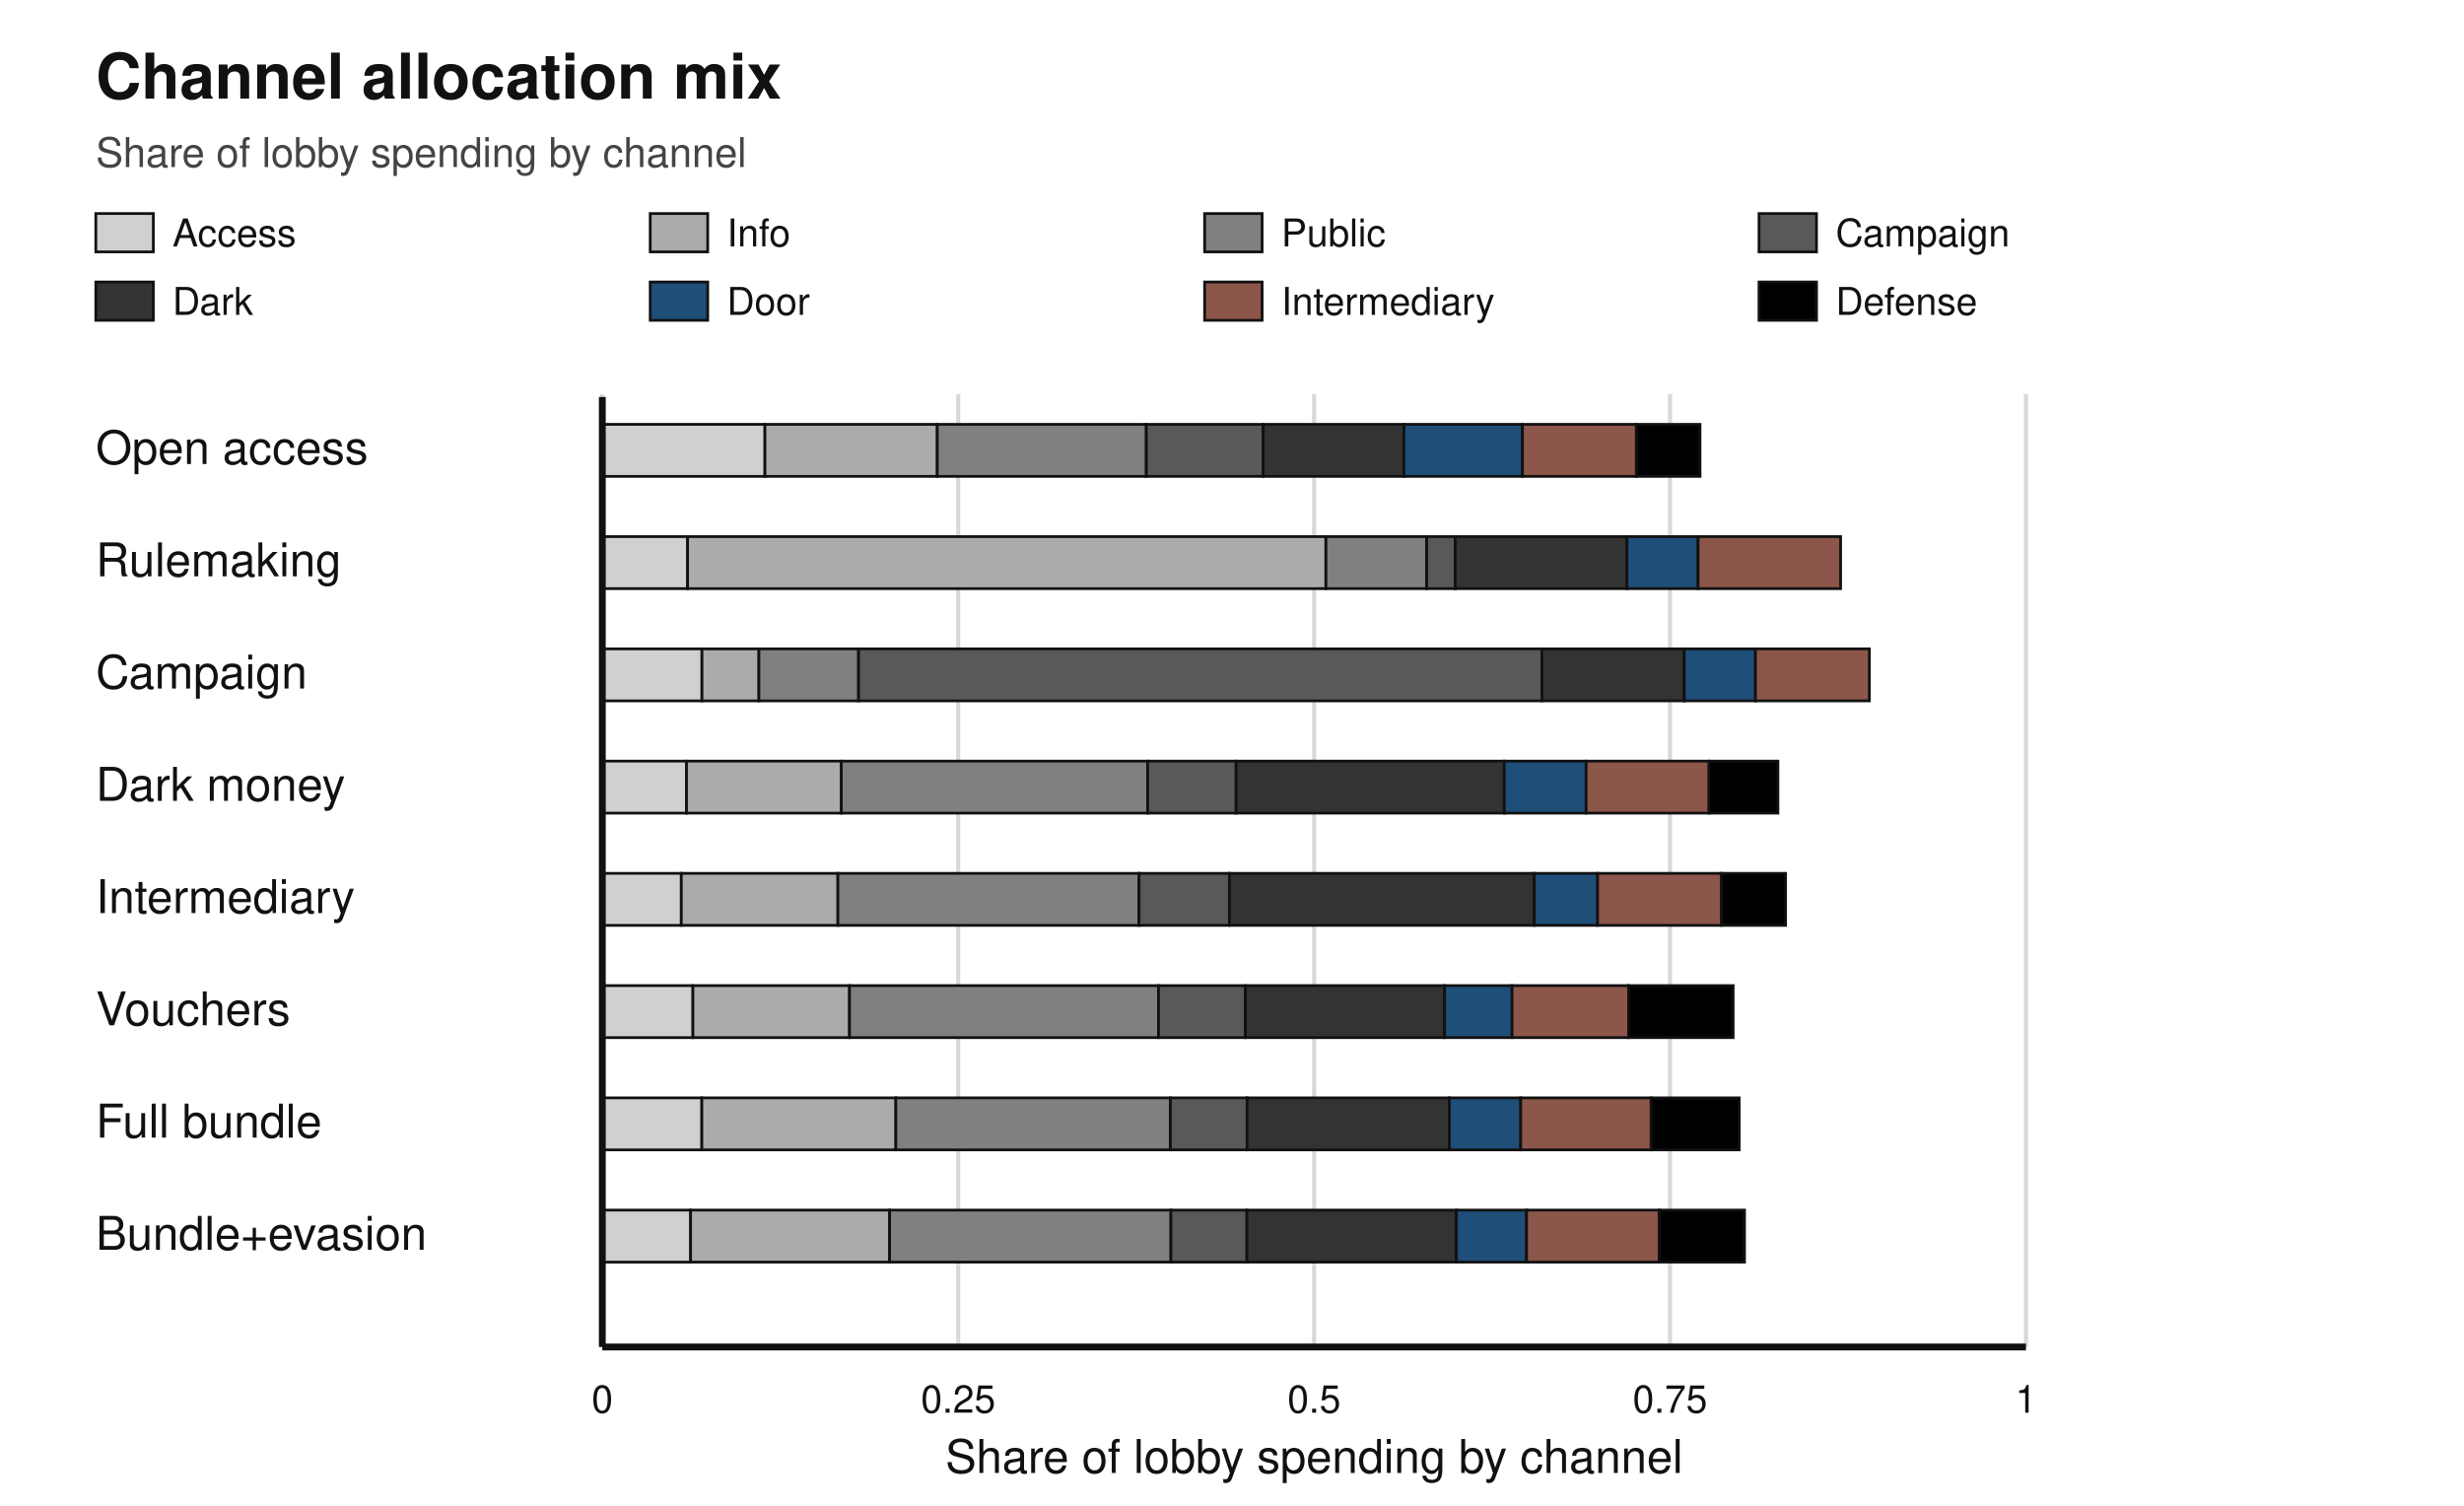
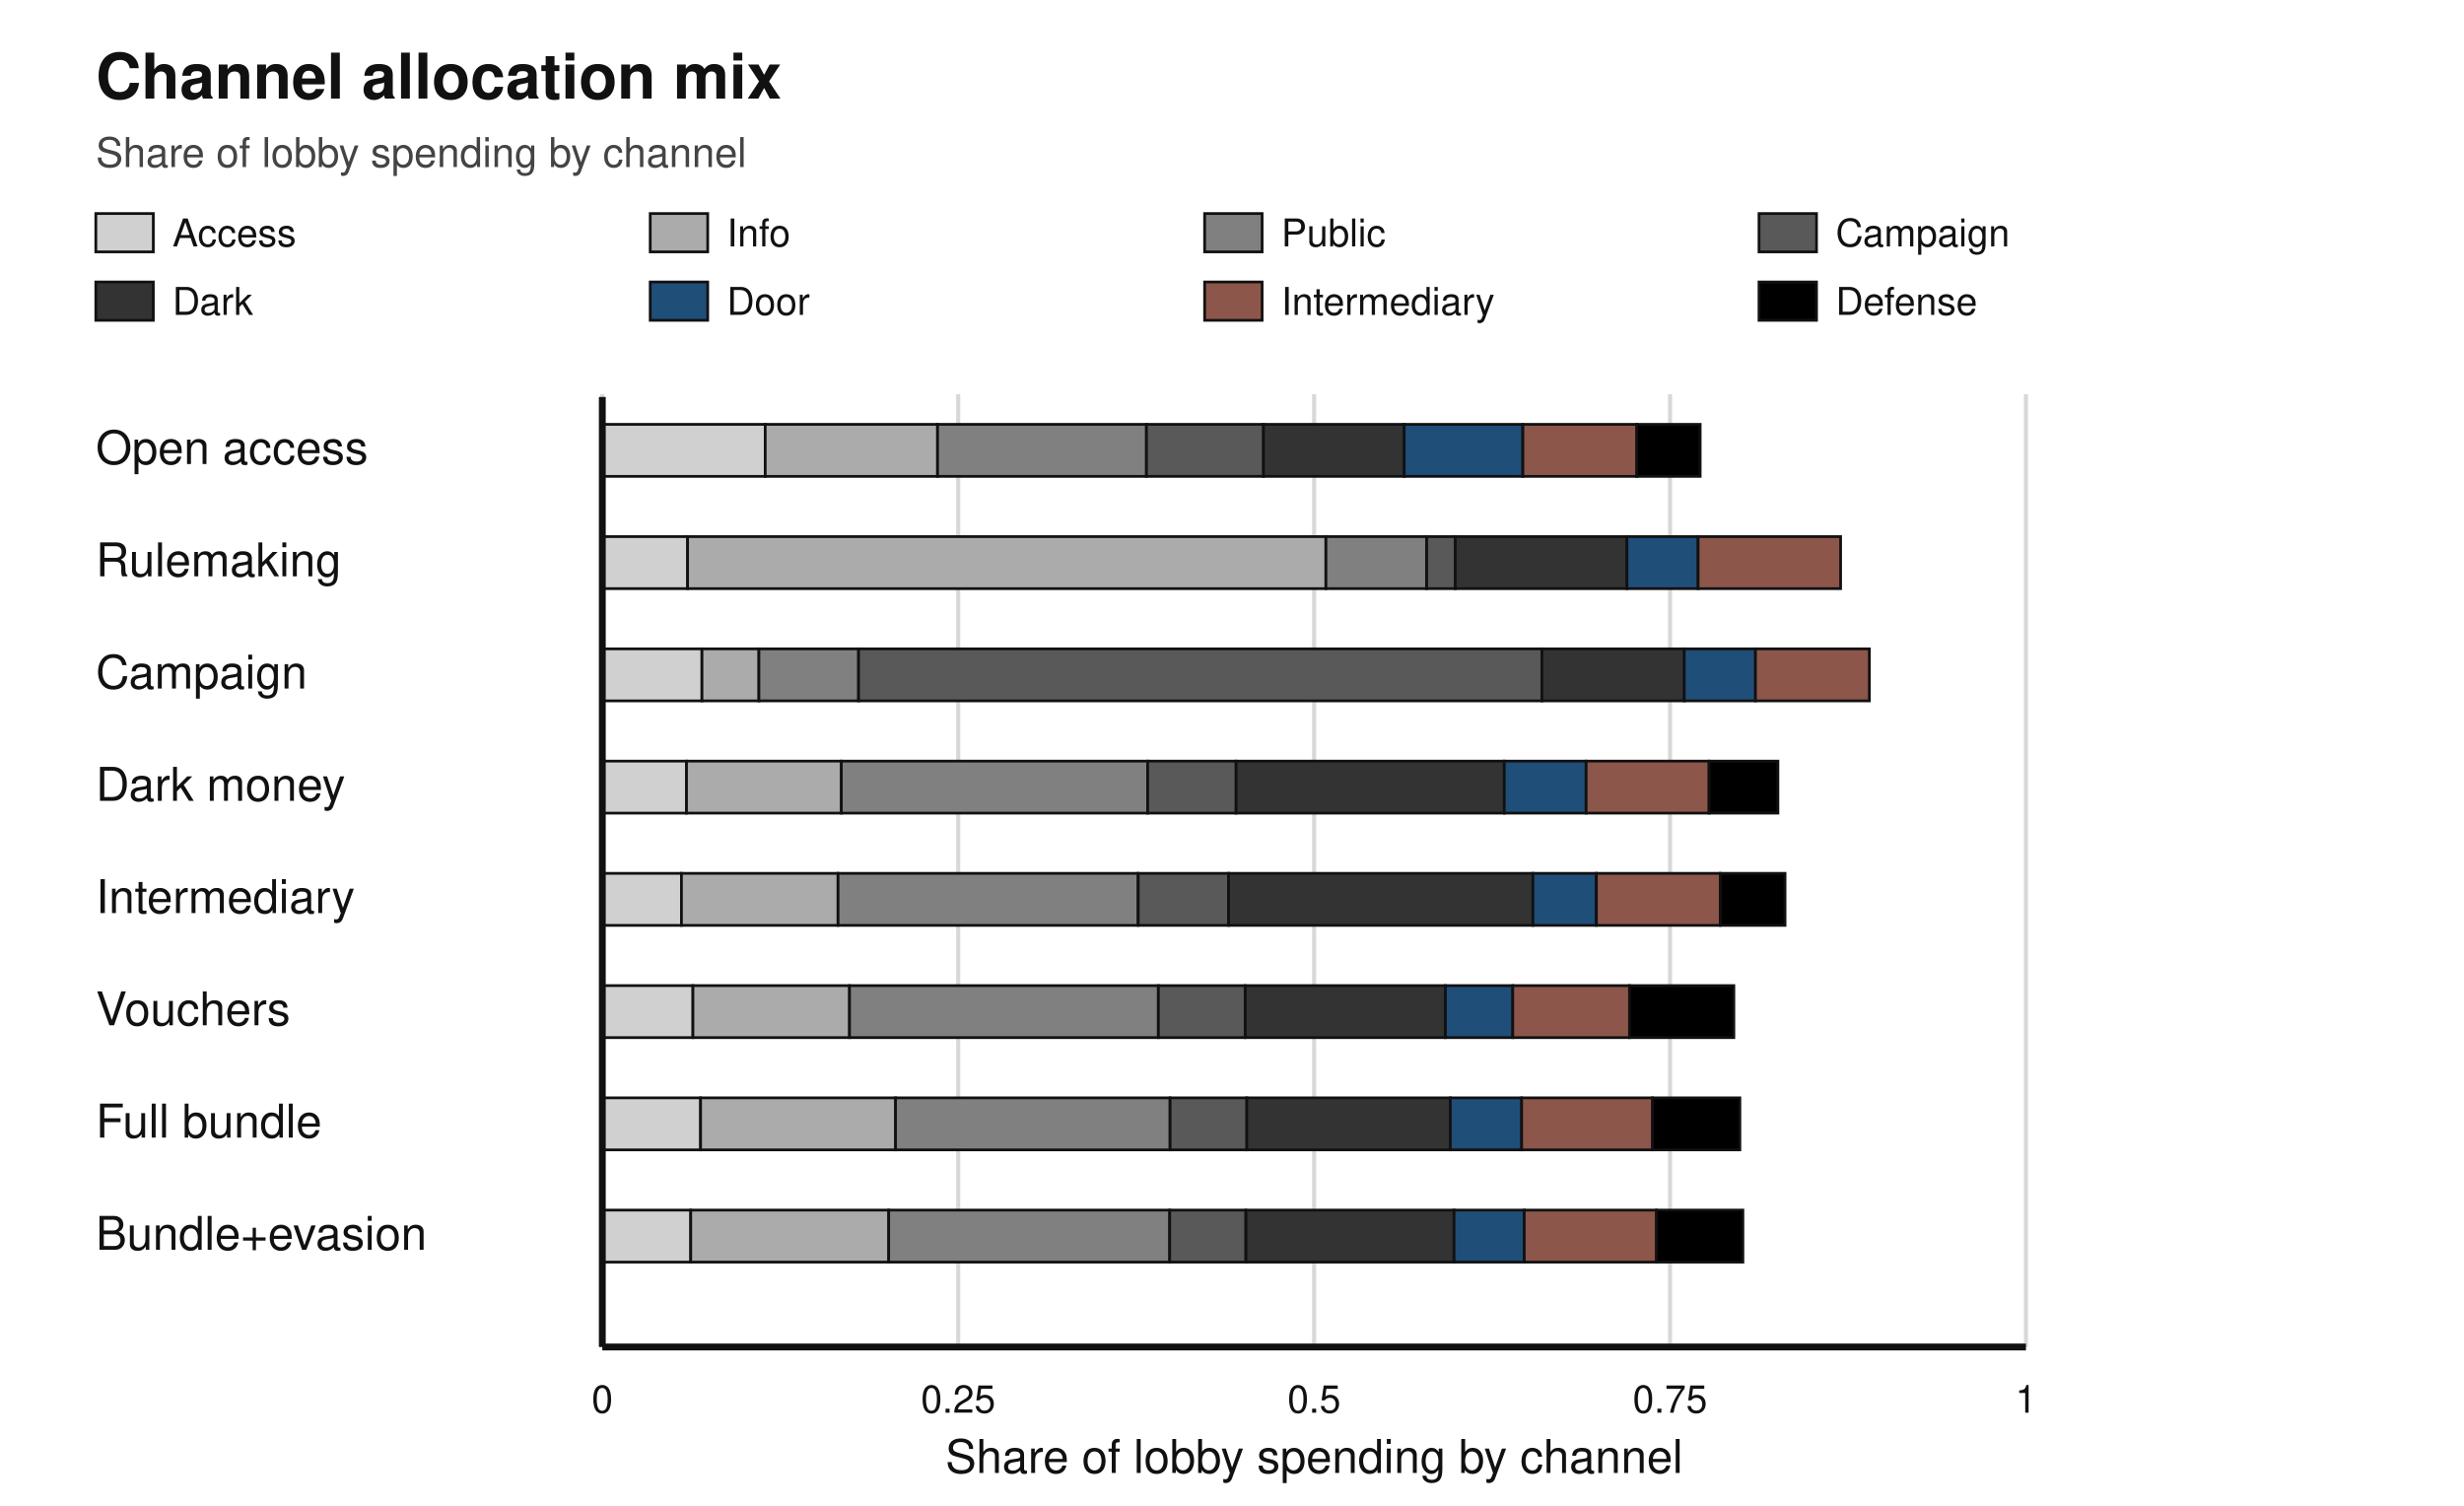
<svg xmlns="http://www.w3.org/2000/svg" width="1800px" height="1100px" viewBox="0 0 1800 1100" role="img">
  <style>
text { font-family: Helvetica, Arial, sans-serif; font-size: 34px; fill: #111; }
.title { font-size: 46px; font-weight: 700; }
.subtitle { font-size: 30px; fill: #444; }
.small, .tick, .label { font-size: 28px; }
.axis { stroke: #111; stroke-width: 5; fill: none; }
.grid { stroke: #d8d8d8; stroke-width: 3; fill: none; }
.segment, .point, .legend-swatch { stroke: #111; stroke-width: 2; }
.label-box { fill: #fff; stroke: #111; stroke-width: 2; }
.leader { stroke: #333; stroke-width: 2; fill: none; stroke-dasharray: 8 8; }
.series-primary { stroke: #111; stroke-width: 8; fill: none; }
.series-secondary { stroke: #777; stroke-width: 8; fill: none; stroke-dasharray: 24 18; }
</style>
  <rect width="100%" height="100%" fill="#fff" />
  <text x="70" y="72" text-anchor="start" class="title">Channel allocation mix</text>
  <text x="70" y="122" text-anchor="start" class="subtitle">Share of lobby spending by channel</text>
  <line x1="440" y1="288" x2="440" y2="984" class="grid" />
  <text x="440" y="1032" text-anchor="middle" class="tick">0</text>
  <line x1="700" y1="288" x2="700" y2="984" class="grid" />
  <text x="700" y="1032" text-anchor="middle" class="tick">0.25</text>
  <line x1="960" y1="288" x2="960" y2="984" class="grid" />
  <text x="960" y="1032" text-anchor="middle" class="tick">0.5</text>
  <line x1="1220" y1="288" x2="1220" y2="984" class="grid" />
  <text x="1220" y="1032" text-anchor="middle" class="tick">0.75</text>
  <line x1="1480" y1="288" x2="1480" y2="984" class="grid" />
  <text x="1480" y="1032" text-anchor="middle" class="tick">1</text>
  <text x="70" y="339" text-anchor="start">Open access</text>
-   <rect x="440" y="310" width="118.8" height="38" fill="#d0d0d0" class="segment" />
-   <rect x="558.8" y="310" width="125.9" height="38" fill="#ababab" class="segment" />
-   <rect x="684.7" y="310" width="152.7" height="38" fill="#808080" class="segment" />
-   <rect x="837.4" y="310" width="85.4" height="38" fill="#595959" class="segment" />
-   <rect x="922.8" y="310" width="102.9" height="38" fill="#333333" class="segment" />
-   <rect x="1025.6" y="310" width="86.5" height="38" fill="#1f4e79" class="segment" />
-   <rect x="1112.2" y="310" width="83.2" height="38" fill="#8c564b" class="segment" />
-   <rect x="1195.4" y="310" width="46.5" height="38" fill="#000000" class="segment" />
+   <rect x="440" y="310" width="119.0" height="38" fill="#d0d0d0" class="segment" />
+   <rect x="559.0" y="310" width="125.9" height="38" fill="#ababab" class="segment" />
+   <rect x="684.9" y="310" width="152.6" height="38" fill="#808080" class="segment" />
+   <rect x="837.5" y="310" width="85.5" height="38" fill="#595959" class="segment" />
+   <rect x="923.0" y="310" width="102.9" height="38" fill="#333333" class="segment" />
+   <rect x="1025.8" y="310" width="86.6" height="38" fill="#1f4e79" class="segment" />
+   <rect x="1112.5" y="310" width="83.2" height="38" fill="#8c564b" class="segment" />
+   <rect x="1195.7" y="310" width="46.3" height="38" fill="#000000" class="segment" />
  <text x="70" y="421" text-anchor="start">Rulemaking</text>
  <rect x="440" y="392" width="62.3" height="38" fill="#d0d0d0" class="segment" />
  <rect x="502.3" y="392" width="466.3" height="38" fill="#ababab" class="segment" />
  <rect x="968.6" y="392" width="73.5" height="38" fill="#808080" class="segment" />
  <rect x="1042.2" y="392" width="20.9" height="38" fill="#595959" class="segment" />
  <rect x="1063.1" y="392" width="125.4" height="38" fill="#333333" class="segment" />
  <rect x="1188.5" y="392" width="52" height="38" fill="#1f4e79" class="segment" />
  <rect x="1240.5" y="392" width="104.1" height="38" fill="#8c564b" class="segment" />
  <text x="70" y="503" text-anchor="start">Campaign</text>
  <rect x="440" y="474" width="72.8" height="38" fill="#d0d0d0" class="segment" />
  <rect x="512.8" y="474" width="41.6" height="38" fill="#ababab" class="segment" />
  <rect x="554.4" y="474" width="72.8" height="38" fill="#808080" class="segment" />
  <rect x="627.2" y="474" width="499.2" height="38" fill="#595959" class="segment" />
  <rect x="1126.4" y="474" width="104" height="38" fill="#333333" class="segment" />
  <rect x="1230.4" y="474" width="52" height="38" fill="#1f4e79" class="segment" />
  <rect x="1282.4" y="474" width="83.2" height="38" fill="#8c564b" class="segment" />
  <text x="70" y="585" text-anchor="start">Dark money</text>
  <rect x="440" y="556" width="61.5" height="38" fill="#d0d0d0" class="segment" />
  <rect x="501.5" y="556" width="113.2" height="38" fill="#ababab" class="segment" />
  <rect x="614.6" y="556" width="223.8" height="38" fill="#808080" class="segment" />
  <rect x="838.4" y="556" width="64.6" height="38" fill="#595959" class="segment" />
  <rect x="903" y="556" width="195.9" height="38" fill="#333333" class="segment" />
  <rect x="1098.9" y="556" width="59.8" height="38" fill="#1f4e79" class="segment" />
  <rect x="1158.7" y="556" width="89.8" height="38" fill="#8c564b" class="segment" />
  <rect x="1248.5" y="556" width="50.3" height="38" fill="#000000" class="segment" />
  <text x="70" y="667" text-anchor="start">Intermediary</text>
-   <rect x="440" y="638" width="57.7" height="38" fill="#d0d0d0" class="segment" />
-   <rect x="497.7" y="638" width="114.4" height="38" fill="#ababab" class="segment" />
-   <rect x="612.1" y="638" width="220.0" height="38" fill="#808080" class="segment" />
-   <rect x="832.1" y="638" width="66.0" height="38" fill="#595959" class="segment" />
-   <rect x="898.1" y="638" width="222.7" height="38" fill="#333333" class="segment" />
-   <rect x="1120.8" y="638" width="46.3" height="38" fill="#1f4e79" class="segment" />
-   <rect x="1167.1" y="638" width="90.5" height="38" fill="#8c564b" class="segment" />
-   <rect x="1257.5" y="638" width="46.9" height="38" fill="#000000" class="segment" />
+   <rect x="440" y="638" width="57.8" height="38" fill="#d0d0d0" class="segment" />
+   <rect x="497.8" y="638" width="114.4" height="38" fill="#ababab" class="segment" />
+   <rect x="612.2" y="638" width="219.2" height="38" fill="#808080" class="segment" />
+   <rect x="831.5" y="638" width="66.0" height="38" fill="#595959" class="segment" />
+   <rect x="897.5" y="638" width="222.4" height="38" fill="#333333" class="segment" />
+   <rect x="1119.8" y="638" width="46.4" height="38" fill="#1f4e79" class="segment" />
+   <rect x="1166.2" y="638" width="90.5" height="38" fill="#8c564b" class="segment" />
+   <rect x="1256.7" y="638" width="47.3" height="38" fill="#000000" class="segment" />
  <text x="70" y="749" text-anchor="start">Vouchers</text>
  <rect x="440" y="720" width="66.2" height="38" fill="#d0d0d0" class="segment" />
  <rect x="506.2" y="720" width="114.4" height="38" fill="#ababab" class="segment" />
-   <rect x="620.6" y="720" width="225.7" height="38" fill="#808080" class="segment" />
-   <rect x="846.3" y="720" width="63.4" height="38" fill="#595959" class="segment" />
-   <rect x="909.8" y="720" width="145.5" height="38" fill="#333333" class="segment" />
-   <rect x="1055.3" y="720" width="49.3" height="38" fill="#1f4e79" class="segment" />
-   <rect x="1104.6" y="720" width="85.2" height="38" fill="#8c564b" class="segment" />
-   <rect x="1189.7" y="720" width="76.4" height="38" fill="#000000" class="segment" />
+   <rect x="620.6" y="720" width="225.6" height="38" fill="#808080" class="segment" />
+   <rect x="846.2" y="720" width="63.4" height="38" fill="#595959" class="segment" />
+   <rect x="909.7" y="720" width="146.2" height="38" fill="#333333" class="segment" />
+   <rect x="1055.9" y="720" width="49.2" height="38" fill="#1f4e79" class="segment" />
+   <rect x="1105.1" y="720" width="85.3" height="38" fill="#8c564b" class="segment" />
+   <rect x="1190.4" y="720" width="76.2" height="38" fill="#000000" class="segment" />
  <text x="70" y="831" text-anchor="start">Full bundle</text>
-   <rect x="440" y="802" width="72.7" height="38" fill="#d0d0d0" class="segment" />
-   <rect x="512.7" y="802" width="141.8" height="38" fill="#ababab" class="segment" />
-   <rect x="654.4" y="802" width="200.5" height="38" fill="#808080" class="segment" />
-   <rect x="855.0" y="802" width="56.1" height="38" fill="#595959" class="segment" />
-   <rect x="911.0" y="802" width="147.8" height="38" fill="#333333" class="segment" />
-   <rect x="1058.8" y="802" width="52.1" height="38" fill="#1f4e79" class="segment" />
-   <rect x="1110.9" y="802" width="95.3" height="38" fill="#8c564b" class="segment" />
-   <rect x="1206.2" y="802" width="64.3" height="38" fill="#000000" class="segment" />
+   <rect x="440" y="802" width="71.8" height="38" fill="#d0d0d0" class="segment" />
+   <rect x="511.8" y="802" width="142.5" height="38" fill="#ababab" class="segment" />
+   <rect x="654.2" y="802" width="200.5" height="38" fill="#808080" class="segment" />
+   <rect x="854.8" y="802" width="56.1" height="38" fill="#595959" class="segment" />
+   <rect x="910.8" y="802" width="148.7" height="38" fill="#333333" class="segment" />
+   <rect x="1059.5" y="802" width="52.1" height="38" fill="#1f4e79" class="segment" />
+   <rect x="1111.6" y="802" width="95.6" height="38" fill="#8c564b" class="segment" />
+   <rect x="1207.2" y="802" width="63.8" height="38" fill="#000000" class="segment" />
  <text x="70" y="913" text-anchor="start">Bundle+evasion</text>
-   <rect x="440" y="884" width="64.5" height="38" fill="#d0d0d0" class="segment" />
-   <rect x="504.5" y="884" width="145.4" height="38" fill="#ababab" class="segment" />
-   <rect x="649.9" y="884" width="205.5" height="38" fill="#808080" class="segment" />
-   <rect x="855.4" y="884" width="55.5" height="38" fill="#595959" class="segment" />
-   <rect x="910.9" y="884" width="153.0" height="38" fill="#333333" class="segment" />
-   <rect x="1063.9" y="884" width="51.3" height="38" fill="#1f4e79" class="segment" />
-   <rect x="1115.2" y="884" width="96.9" height="38" fill="#8c564b" class="segment" />
-   <rect x="1212.1" y="884" width="62.3" height="38" fill="#000000" class="segment" />
+   <rect x="440" y="884" width="64.6" height="38" fill="#d0d0d0" class="segment" />
+   <rect x="504.6" y="884" width="144.7" height="38" fill="#ababab" class="segment" />
+   <rect x="649.2" y="884" width="205.3" height="38" fill="#808080" class="segment" />
+   <rect x="854.5" y="884" width="55.6" height="38" fill="#595959" class="segment" />
+   <rect x="910.2" y="884" width="152.0" height="38" fill="#333333" class="segment" />
+   <rect x="1062.2" y="884" width="51.3" height="38" fill="#1f4e79" class="segment" />
+   <rect x="1113.5" y="884" width="96.6" height="38" fill="#8c564b" class="segment" />
+   <rect x="1210.1" y="884" width="63.1" height="38" fill="#000000" class="segment" />
  <line x1="440" y1="290" x2="440" y2="984" class="axis" />
  <line x1="440" y1="984" x2="1480" y2="984" class="axis" />
  <text x="960" y="1076" text-anchor="middle">Share of lobby spending by channel</text>
  <rect x="70" y="156" width="42" height="28" fill="#d0d0d0" class="legend-swatch" />
  <text x="126" y="180" text-anchor="start" class="small">Access</text>
  <rect x="475" y="156" width="42" height="28" fill="#ababab" class="legend-swatch" />
  <text x="531" y="180" text-anchor="start" class="small">Info</text>
  <rect x="880" y="156" width="42" height="28" fill="#808080" class="legend-swatch" />
  <text x="936" y="180" text-anchor="start" class="small">Public</text>
  <rect x="1285" y="156" width="42" height="28" fill="#595959" class="legend-swatch" />
  <text x="1341" y="180" text-anchor="start" class="small">Campaign</text>
  <rect x="70" y="206" width="42" height="28" fill="#333333" class="legend-swatch" />
  <text x="126" y="230" text-anchor="start" class="small">Dark</text>
  <rect x="475" y="206" width="42" height="28" fill="#1f4e79" class="legend-swatch" />
  <text x="531" y="230" text-anchor="start" class="small">Door</text>
  <rect x="880" y="206" width="42" height="28" fill="#8c564b" class="legend-swatch" />
  <text x="936" y="230" text-anchor="start" class="small">Intermediary</text>
  <rect x="1285" y="206" width="42" height="28" fill="#000000" class="legend-swatch" />
  <text x="1341" y="230" text-anchor="start" class="small">Defense</text>
</svg>
